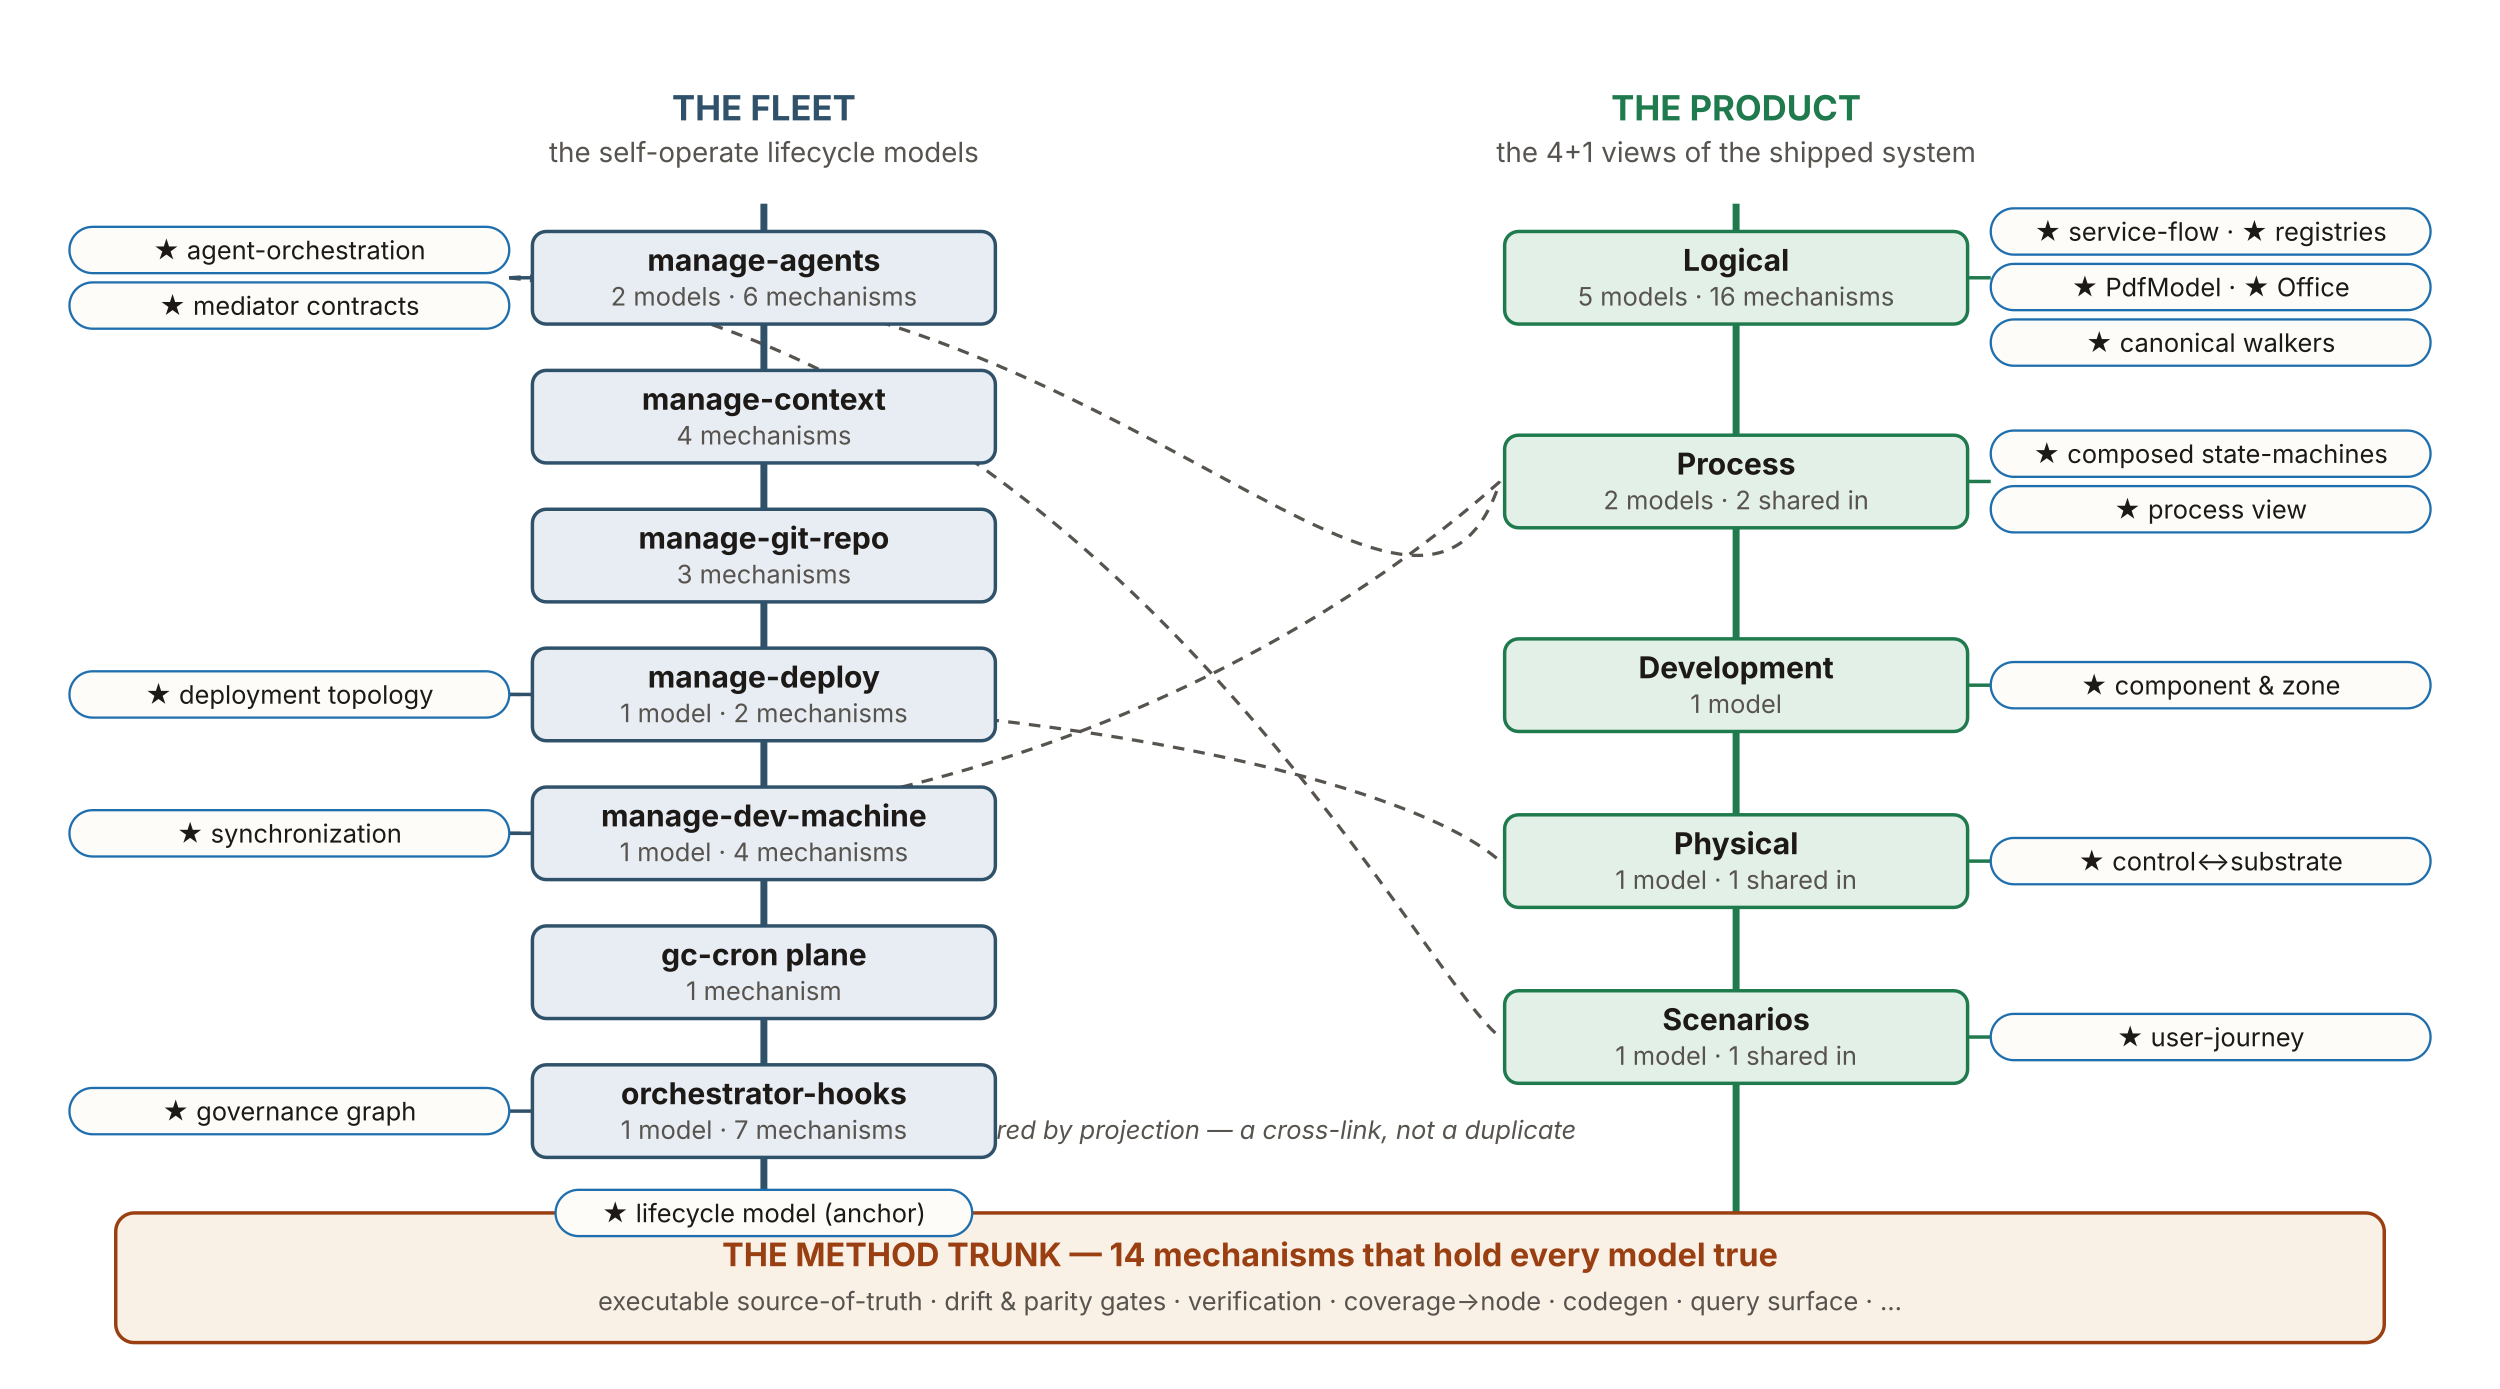
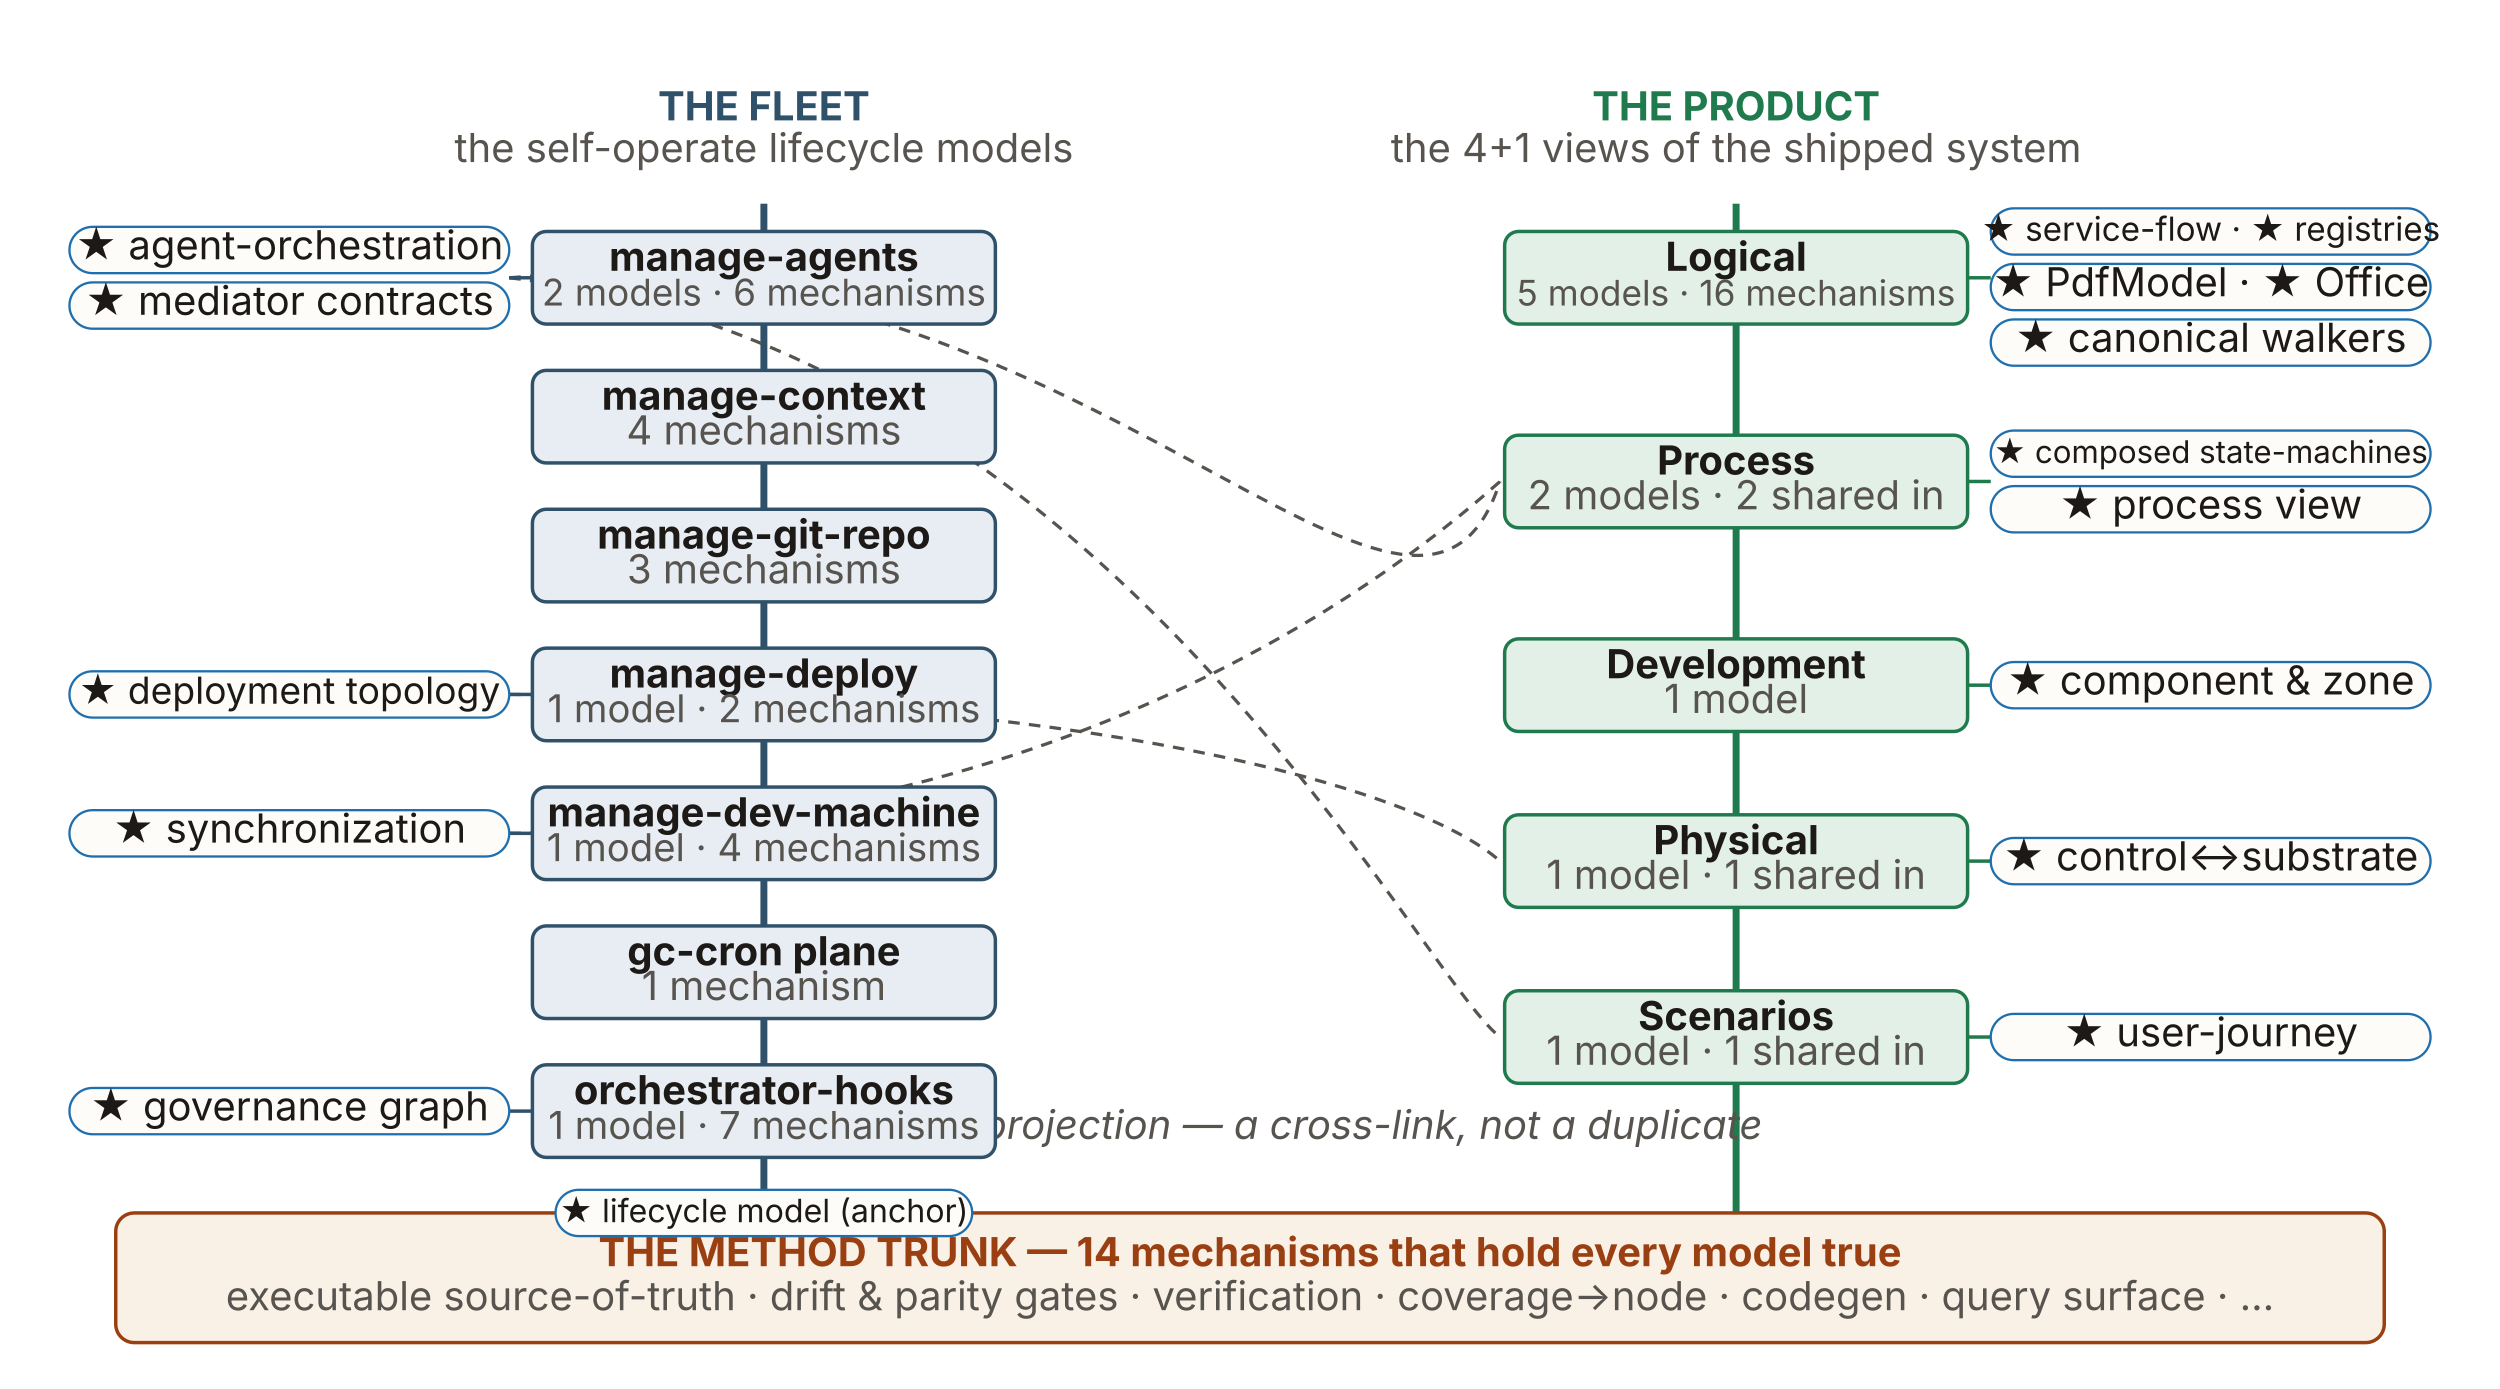
<svg xmlns="http://www.w3.org/2000/svg" viewBox="0 0 1080 600" id="modelmap" class="mapfig" aria-hidden="true" font-family="'Source Sans 3', -apple-system, 'Segoe UI', sans-serif">
  <line x1="330" y1="88" x2="330" y2="524" stroke="#2f5169" stroke-width="3" />
  <line x1="750" y1="88" x2="750" y2="524" stroke="#1f7a4d" stroke-width="3" />
-   <text x="330" y="52" text-anchor="middle" font-size="15" font-weight="700" fill="#2f5169">THE FLEET</text>
-   <text x="330" y="70" text-anchor="middle" font-size="12" fill="#57534e">the self-operate lifecycle models</text>
-   <text x="750" y="52" text-anchor="middle" font-size="15" font-weight="700" fill="#1f7a4d">THE PRODUCT</text>
-   <text x="750" y="70" text-anchor="middle" font-size="12" fill="#57534e">the 4+1 views of the shipped system</text>
+   <text x="330" y="52" text-anchor="middle" font-size="17.28" font-weight="700" fill="#2f5169">THE FLEET</text>
+   <text x="330" y="70" text-anchor="middle" font-size="17.28" fill="#57534e">the self-operate lifecycle models</text>
+   <text x="750" y="52" text-anchor="middle" font-size="17.28" font-weight="700" fill="#1f7a4d">THE PRODUCT</text>
+   <text x="750" y="70" text-anchor="middle" font-size="17.28" fill="#57534e">the 4+1 views of the shipped system</text>
  <path d="M 220 120 C 468 100, 612 320, 648 208" fill="none" stroke="#57534e" stroke-width="1.4" stroke-dasharray="5 4" />
  <path d="M 220 300 C 468 300, 612 340, 648 372" fill="none" stroke="#57534e" stroke-width="1.4" stroke-dasharray="5 4" />
  <path d="M 220 360 C 468 360, 612 240, 648 208" fill="none" stroke="#57534e" stroke-width="1.4" stroke-dasharray="5 4" />
  <path d="M 220 120 C 479 150, 612 420, 648 448" fill="none" stroke="#57534e" stroke-width="1.4" stroke-dasharray="5 4" />
-   <text x="540" y="492" text-anchor="middle" font-size="11" fill="#57534e" font-style="italic">⇆ shared by projection — a cross-link, not a duplicate</text>
+   <text x="540" y="492" text-anchor="middle" font-size="17.28" fill="#57534e" font-style="italic">⇆ shared by projection — a cross-link, not a duplicate</text>
  <g class="node" data-k="l1">
    <rect x="230" y="100" width="200" height="40" rx="6" fill="#e7edf3" stroke="#2f5169" stroke-width="1.5" />
-     <text x="330" y="117" text-anchor="middle" font-size="13" font-weight="700" fill="#1c1917">manage-agents</text>
-     <text x="330" y="132" text-anchor="middle" font-size="11" fill="#57534e">2 models · 6 mechanisms</text>
+     <text x="330" y="117" text-anchor="middle" font-size="17.28" font-weight="700" fill="#1c1917">manage-agents</text>
+     <text x="330" y="132" text-anchor="middle" font-size="15.94" fill="#57534e">2 models · 6 mechanisms</text>
  </g>
  <line x1="220" y1="120" x2="230" y2="120" stroke="#2f5169" stroke-width="1.5" />
  <rect x="30" y="98" width="190" height="20" rx="10" fill="#fdfcf9" stroke="#1f6fae" />
-   <text x="125" y="112" text-anchor="middle" font-size="11" fill="#1c1917">★ agent-orchestration</text>
+   <text x="125" y="112" text-anchor="middle" font-size="17.28" fill="#1c1917">★ agent-orchestration</text>
  <rect x="30" y="122" width="190" height="20" rx="10" fill="#fdfcf9" stroke="#1f6fae" />
-   <text x="125" y="136" text-anchor="middle" font-size="11" fill="#1c1917">★ mediator contracts</text>
+   <text x="125" y="136" text-anchor="middle" font-size="17.28" fill="#1c1917">★ mediator contracts</text>
  <g class="node" data-k="l2">
    <rect x="230" y="160" width="200" height="40" rx="6" fill="#e7edf3" stroke="#2f5169" stroke-width="1.5" />
-     <text x="330" y="177" text-anchor="middle" font-size="13" font-weight="700" fill="#1c1917">manage-context</text>
-     <text x="330" y="192" text-anchor="middle" font-size="11" fill="#57534e">4 mechanisms</text>
+     <text x="330" y="177" text-anchor="middle" font-size="17.28" font-weight="700" fill="#1c1917">manage-context</text>
+     <text x="330" y="192" text-anchor="middle" font-size="17.28" fill="#57534e">4 mechanisms</text>
  </g>
  <g class="node" data-k="l3">
    <rect x="230" y="220" width="200" height="40" rx="6" fill="#e7edf3" stroke="#2f5169" stroke-width="1.5" />
-     <text x="330" y="237" text-anchor="middle" font-size="13" font-weight="700" fill="#1c1917">manage-git-repo</text>
-     <text x="330" y="252" text-anchor="middle" font-size="11" fill="#57534e">3 mechanisms</text>
+     <text x="330" y="237" text-anchor="middle" font-size="17.28" font-weight="700" fill="#1c1917">manage-git-repo</text>
+     <text x="330" y="252" text-anchor="middle" font-size="17.28" fill="#57534e">3 mechanisms</text>
  </g>
  <g class="node" data-k="l4">
    <rect x="230" y="280" width="200" height="40" rx="6" fill="#e7edf3" stroke="#2f5169" stroke-width="1.5" />
-     <text x="330" y="297" text-anchor="middle" font-size="13" font-weight="700" fill="#1c1917">manage-deploy</text>
-     <text x="330" y="312" text-anchor="middle" font-size="11" fill="#57534e">1 model · 2 mechanisms</text>
+     <text x="330" y="297" text-anchor="middle" font-size="17.28" font-weight="700" fill="#1c1917">manage-deploy</text>
+     <text x="330" y="312" text-anchor="middle" font-size="16.56" fill="#57534e">1 model · 2 mechanisms</text>
  </g>
  <line x1="220" y1="300" x2="230" y2="300" stroke="#2f5169" stroke-width="1.5" />
  <rect x="30" y="290" width="190" height="20" rx="10" fill="#fdfcf9" stroke="#1f6fae" />
-   <text x="125" y="304" text-anchor="middle" font-size="11" fill="#1c1917">★ deployment topology</text>
+   <text x="125" y="304" text-anchor="middle" font-size="16.1" fill="#1c1917">★ deployment topology</text>
  <g class="node" data-k="l5">
    <rect x="230" y="340" width="200" height="40" rx="6" fill="#e7edf3" stroke="#2f5169" stroke-width="1.5" />
-     <text x="330" y="357" text-anchor="middle" font-size="13" font-weight="700" fill="#1c1917">manage-dev-machine</text>
-     <text x="330" y="372" text-anchor="middle" font-size="11" fill="#57534e">1 model · 4 mechanisms</text>
+     <text x="330" y="357" text-anchor="middle" font-size="17.28" font-weight="700" fill="#1c1917">manage-dev-machine</text>
+     <text x="330" y="372" text-anchor="middle" font-size="16.56" fill="#57534e">1 model · 4 mechanisms</text>
  </g>
  <line x1="220" y1="360" x2="230" y2="360" stroke="#2f5169" stroke-width="1.5" />
  <rect x="30" y="350" width="190" height="20" rx="10" fill="#fdfcf9" stroke="#1f6fae" />
-   <text x="125" y="364" text-anchor="middle" font-size="11" fill="#1c1917">★ synchronization</text>
+   <text x="125" y="364" text-anchor="middle" font-size="17.28" fill="#1c1917">★ synchronization</text>
  <g class="node" data-k="lcron">
    <rect x="230" y="400" width="200" height="40" rx="6" fill="#e7edf3" stroke="#2f5169" stroke-width="1.5" />
-     <text x="330" y="417" text-anchor="middle" font-size="13" font-weight="700" fill="#1c1917">gc-cron plane</text>
-     <text x="330" y="432" text-anchor="middle" font-size="11" fill="#57534e">1 mechanism</text>
+     <text x="330" y="417" text-anchor="middle" font-size="17.28" font-weight="700" fill="#1c1917">gc-cron plane</text>
+     <text x="330" y="432" text-anchor="middle" font-size="17.28" fill="#57534e">1 mechanism</text>
  </g>
  <g class="node" data-k="lorch">
    <rect x="230" y="460" width="200" height="40" rx="6" fill="#e7edf3" stroke="#2f5169" stroke-width="1.5" />
-     <text x="330" y="477" text-anchor="middle" font-size="13" font-weight="700" fill="#1c1917">orchestrator-hooks</text>
-     <text x="330" y="492" text-anchor="middle" font-size="11" fill="#57534e">1 model · 7 mechanisms</text>
+     <text x="330" y="477" text-anchor="middle" font-size="17.28" font-weight="700" fill="#1c1917">orchestrator-hooks</text>
+     <text x="330" y="492" text-anchor="middle" font-size="16.56" fill="#57534e">1 model · 7 mechanisms</text>
  </g>
  <line x1="220" y1="480" x2="230" y2="480" stroke="#2f5169" stroke-width="1.5" />
  <rect x="30" y="470" width="190" height="20" rx="10" fill="#fdfcf9" stroke="#1f6fae" />
-   <text x="125" y="484" text-anchor="middle" font-size="11" fill="#1c1917">★ governance graph</text>
+   <text x="125" y="484" text-anchor="middle" font-size="17.28" fill="#1c1917">★ governance graph</text>
  <g class="node" data-k="logical">
    <rect x="650" y="100" width="200" height="40" rx="6" fill="#e3f0e7" stroke="#1f7a4d" stroke-width="1.5" />
-     <text x="750" y="117" text-anchor="middle" font-size="13" font-weight="700" fill="#1c1917">Logical</text>
-     <text x="750" y="132" text-anchor="middle" font-size="11" fill="#57534e">5 models · 16 mechanisms</text>
+     <text x="750" y="117" text-anchor="middle" font-size="17.28" font-weight="700" fill="#1c1917">Logical</text>
+     <text x="750" y="132" text-anchor="middle" font-size="15.25" fill="#57534e">5 models · 16 mechanisms</text>
  </g>
  <line x1="850" y1="120" x2="860" y2="120" stroke="#1f7a4d" stroke-width="1.5" />
  <rect x="860" y="90" width="190" height="20" rx="10" fill="#fdfcf9" stroke="#1f6fae" />
-   <text x="955" y="104" text-anchor="middle" font-size="11" fill="#1c1917">★ service-flow · ★ registries</text>
+   <text x="955" y="104" text-anchor="middle" font-size="14.34" fill="#1c1917">★ service-flow · ★ registries</text>
  <rect x="860" y="114" width="190" height="20" rx="10" fill="#fdfcf9" stroke="#1f6fae" />
-   <text x="955" y="128" text-anchor="middle" font-size="11" fill="#1c1917">★ PdfModel · ★ Office</text>
+   <text x="955" y="128" text-anchor="middle" font-size="17.28" fill="#1c1917">★ PdfModel · ★ Office</text>
  <rect x="860" y="138" width="190" height="20" rx="10" fill="#fdfcf9" stroke="#1f6fae" />
-   <text x="955" y="152" text-anchor="middle" font-size="11" fill="#1c1917">★ canonical walkers</text>
+   <text x="955" y="152" text-anchor="middle" font-size="17.28" fill="#1c1917">★ canonical walkers</text>
  <g class="node" data-k="process">
    <rect x="650" y="188" width="200" height="40" rx="6" fill="#e3f0e7" stroke="#1f7a4d" stroke-width="1.5" />
-     <text x="750" y="205" text-anchor="middle" font-size="13" font-weight="700" fill="#1c1917">Process</text>
-     <text x="750" y="220" text-anchor="middle" font-size="11" fill="#57534e">2 models · 2 shared in</text>
+     <text x="750" y="205" text-anchor="middle" font-size="17.28" font-weight="700" fill="#1c1917">Process</text>
+     <text x="750" y="220" text-anchor="middle" font-size="17.28" fill="#57534e">2 models · 2 shared in</text>
  </g>
  <line x1="850" y1="208" x2="860" y2="208" stroke="#1f7a4d" stroke-width="1.5" />
  <rect x="860" y="186" width="190" height="20" rx="10" fill="#fdfcf9" stroke="#1f6fae" />
-   <text x="955" y="200" text-anchor="middle" font-size="11" fill="#1c1917">★ composed state-machines</text>
+   <text x="955" y="200" text-anchor="middle" font-size="13.48" fill="#1c1917">★ composed state-machines</text>
  <rect x="860" y="210" width="190" height="20" rx="10" fill="#fdfcf9" stroke="#1f6fae" />
-   <text x="955" y="224" text-anchor="middle" font-size="11" fill="#1c1917">★ process view</text>
+   <text x="955" y="224" text-anchor="middle" font-size="17.28" fill="#1c1917">★ process view</text>
  <g class="node" data-k="dev">
    <rect x="650" y="276" width="200" height="40" rx="6" fill="#e3f0e7" stroke="#1f7a4d" stroke-width="1.5" />
-     <text x="750" y="293" text-anchor="middle" font-size="13" font-weight="700" fill="#1c1917">Development</text>
-     <text x="750" y="308" text-anchor="middle" font-size="11" fill="#57534e">1 model</text>
+     <text x="750" y="293" text-anchor="middle" font-size="17.28" font-weight="700" fill="#1c1917">Development</text>
+     <text x="750" y="308" text-anchor="middle" font-size="17.28" fill="#57534e">1 model</text>
  </g>
  <line x1="850" y1="296" x2="860" y2="296" stroke="#1f7a4d" stroke-width="1.5" />
  <rect x="860" y="286" width="190" height="20" rx="10" fill="#fdfcf9" stroke="#1f6fae" />
-   <text x="955" y="300" text-anchor="middle" font-size="11" fill="#1c1917">★ component &amp; zone</text>
+   <text x="955" y="300" text-anchor="middle" font-size="17.28" fill="#1c1917">★ component &amp; zone</text>
  <g class="node" data-k="phys">
    <rect x="650" y="352" width="200" height="40" rx="6" fill="#e3f0e7" stroke="#1f7a4d" stroke-width="1.5" />
-     <text x="750" y="369" text-anchor="middle" font-size="13" font-weight="700" fill="#1c1917">Physical</text>
-     <text x="750" y="384" text-anchor="middle" font-size="11" fill="#57534e">1 model · 1 shared in</text>
+     <text x="750" y="369" text-anchor="middle" font-size="17.28" font-weight="700" fill="#1c1917">Physical</text>
+     <text x="750" y="384" text-anchor="middle" font-size="17.28" fill="#57534e">1 model · 1 shared in</text>
  </g>
  <line x1="850" y1="372" x2="860" y2="372" stroke="#1f7a4d" stroke-width="1.5" />
  <rect x="860" y="362" width="190" height="20" rx="10" fill="#fdfcf9" stroke="#1f6fae" />
-   <text x="955" y="376" text-anchor="middle" font-size="11" fill="#1c1917">★ control↔substrate</text>
+   <text x="955" y="376" text-anchor="middle" font-size="17.28" fill="#1c1917">★ control↔substrate</text>
  <g class="node" data-k="scen">
    <rect x="650" y="428" width="200" height="40" rx="6" fill="#e3f0e7" stroke="#1f7a4d" stroke-width="1.5" />
-     <text x="750" y="445" text-anchor="middle" font-size="13" font-weight="700" fill="#1c1917">Scenarios</text>
-     <text x="750" y="460" text-anchor="middle" font-size="11" fill="#57534e">1 model · 1 shared in</text>
+     <text x="750" y="445" text-anchor="middle" font-size="17.28" font-weight="700" fill="#1c1917">Scenarios</text>
+     <text x="750" y="460" text-anchor="middle" font-size="17.28" fill="#57534e">1 model · 1 shared in</text>
  </g>
  <line x1="850" y1="448" x2="860" y2="448" stroke="#1f7a4d" stroke-width="1.5" />
  <rect x="860" y="438" width="190" height="20" rx="10" fill="#fdfcf9" stroke="#1f6fae" />
-   <text x="955" y="452" text-anchor="middle" font-size="11" fill="#1c1917">★ user-journey</text>
+   <text x="955" y="452" text-anchor="middle" font-size="17.28" fill="#1c1917">★ user-journey</text>
  <g class="node" data-k="trunk">
    <rect x="50" y="524" width="980" height="56" rx="8" fill="#faf1e6" stroke="#9a3f12" stroke-width="1.5" />
-     <text x="540" y="547" text-anchor="middle" font-size="14" font-weight="700" fill="#9a3f12">THE METHOD TRUNK — 14 mechanisms that hold every model true</text>
-     <text x="540" y="566" text-anchor="middle" font-size="11" fill="#57534e">executable source-of-truth · drift &amp; parity gates · verification · coverage→node · codegen · query surface · …</text>
+     <text x="540" y="547" text-anchor="middle" font-size="17.28" font-weight="700" fill="#9a3f12">THE METHOD TRUNK — 14 mechanisms that hold every model true</text>
+     <text x="540" y="566" text-anchor="middle" font-size="17.28" fill="#57534e">executable source-of-truth · drift &amp; parity gates · verification · coverage→node · codegen · query surface · …</text>
  </g>
  <rect x="240" y="514" width="180" height="20" rx="10" fill="#fdfcf9" stroke="#1f6fae" />
-   <text x="330" y="528" text-anchor="middle" font-size="11" fill="#1c1917">★ lifecycle model (anchor)</text>
+   <text x="330" y="528" text-anchor="middle" font-size="13.89" fill="#1c1917">★ lifecycle model (anchor)</text>
</svg>
